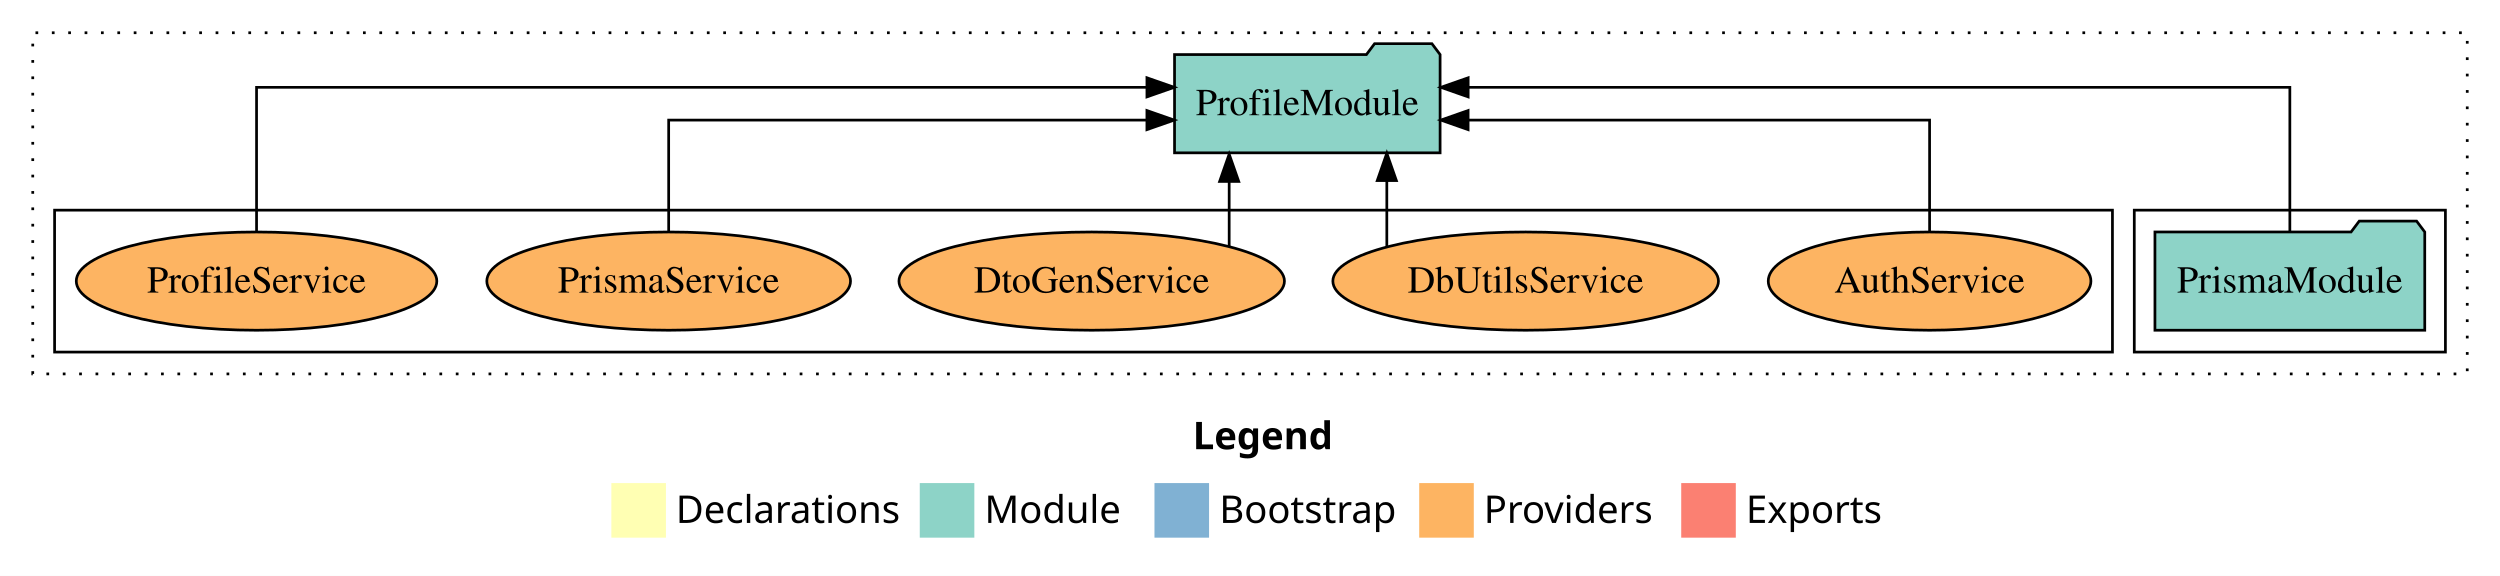
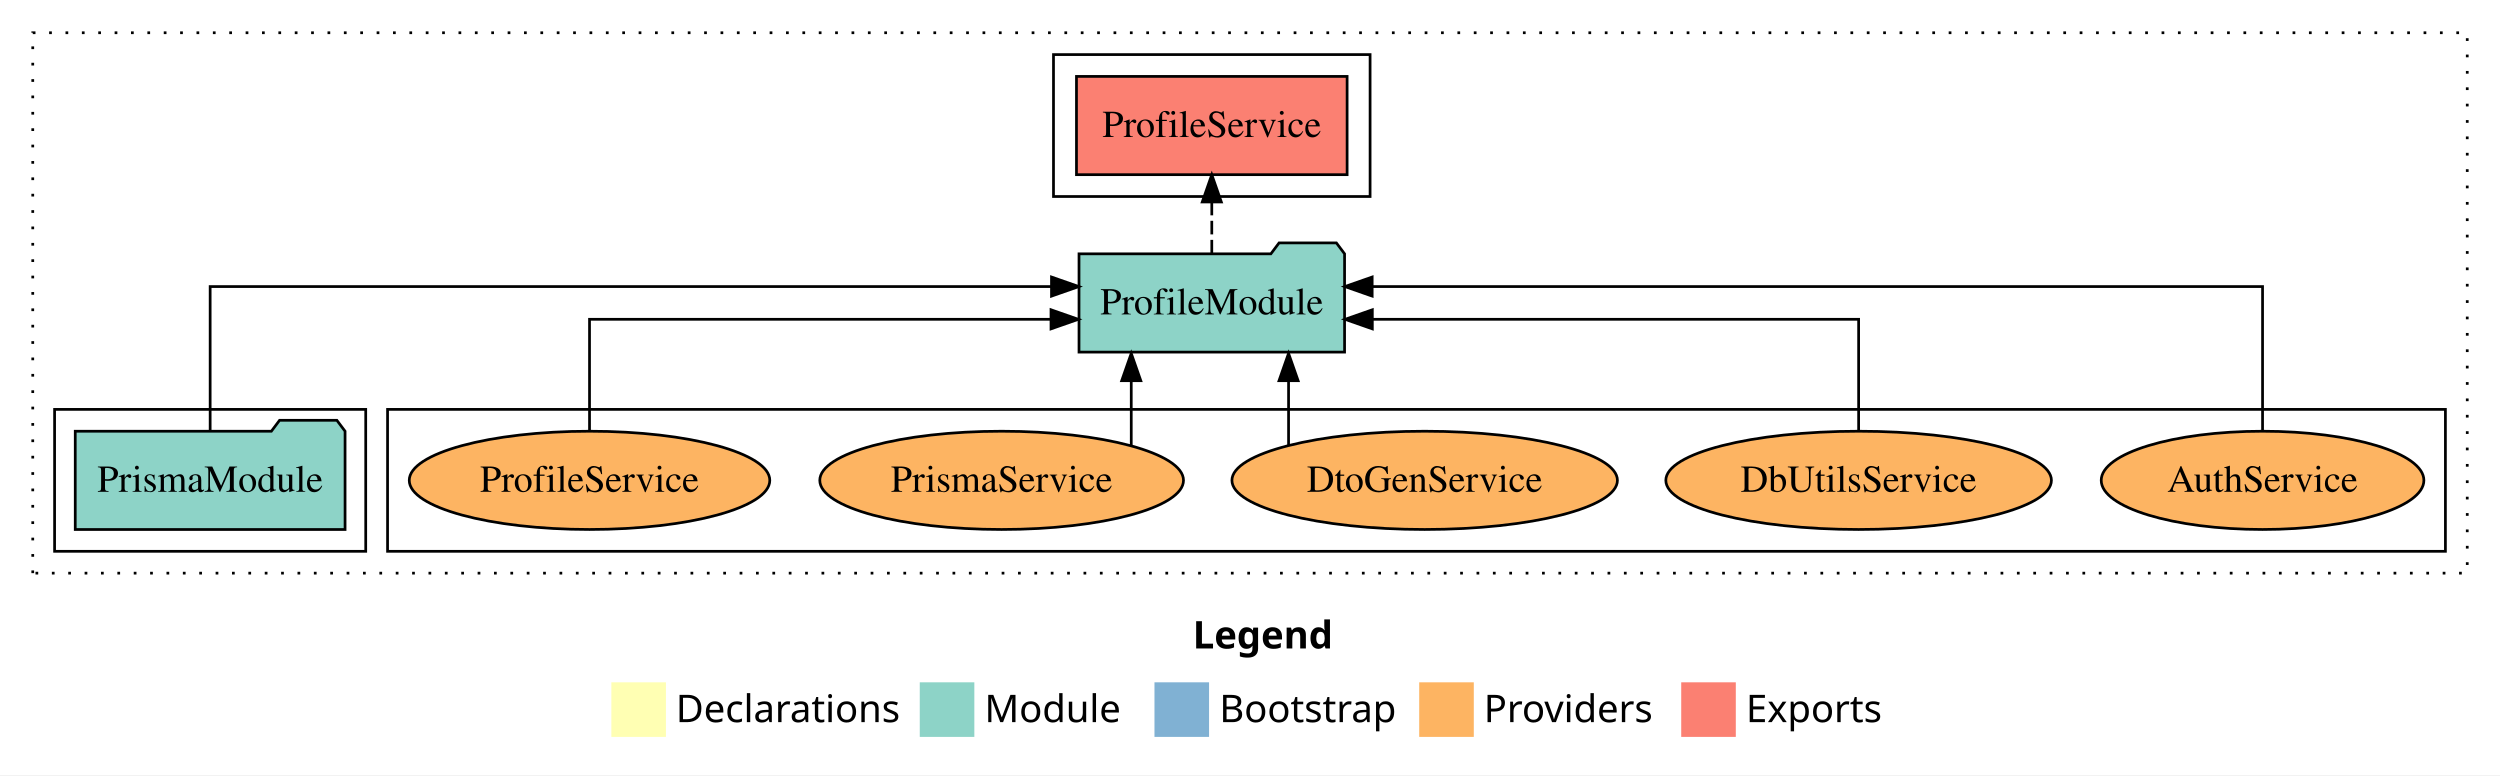
- <svg xmlns="http://www.w3.org/2000/svg" width="916pt" height="211pt" viewBox="0.00 0.00 916.00 211.00">
-   <g id="graph0" class="graph" transform="scale(1 1) rotate(0) translate(4 207)">
-     <polygon fill="white" stroke="transparent" points="-4,4 -4,-207 912,-207 912,4 -4,4" />
+ <svg xmlns="http://www.w3.org/2000/svg" width="916pt" height="284pt" viewBox="0.00 0.00 916.00 284.00">
+   <g id="graph0" class="graph" transform="scale(1 1) rotate(0) translate(4 280)">
+     <polygon fill="white" stroke="transparent" points="-4,4 -4,-280 912,-280 912,4 -4,4" />
    <text text-anchor="start" x="433.01" y="-42.4" font-family="Times-12" font-weight="bold" font-size="14.00">Legend</text>
    <polygon fill="#ffffb3" stroke="transparent" points="220,-10 220,-30 240,-30 240,-10 220,-10" />
    <text text-anchor="start" x="243.63" y="-15.4" font-family="Times-12" font-size="14.00">  Declarations</text>
    <polygon fill="#8dd3c7" stroke="transparent" points="333,-10 333,-30 353,-30 353,-10 333,-10" />
    <text text-anchor="start" x="356.73" y="-15.4" font-family="Times-12" font-size="14.00">  Module</text>
    <polygon fill="#80b1d3" stroke="transparent" points="419,-10 419,-30 439,-30 439,-10 419,-10" />
    <text text-anchor="start" x="442.78" y="-15.4" font-family="Times-12" font-size="14.00">  Bootstrap</text>
    <polygon fill="#fdb462" stroke="transparent" points="516,-10 516,-30 536,-30 536,-10 516,-10" />
    <text text-anchor="start" x="539.67" y="-15.4" font-family="Times-12" font-size="14.00">  Providers</text>
    <polygon fill="#fb8072" stroke="transparent" points="612,-10 612,-30 632,-30 632,-10 612,-10" />
    <text text-anchor="start" x="635.73" y="-15.4" font-family="Times-12" font-size="14.00">  Exports</text>
    <g id="clust1" class="cluster">
-       <polygon fill="none" stroke="black" stroke-dasharray="1,5" points="8,-70 8,-195 900,-195 900,-70 8,-70" />
+       <polygon fill="none" stroke="black" stroke-dasharray="1,5" points="8,-70 8,-268 900,-268 900,-70 8,-70" />
+     </g>
+     <g id="clust6" class="cluster">
+       <polygon fill="none" stroke="black" points="138,-78 138,-130 892,-130 892,-78 138,-78" />
    </g>
    <g id="clust3" class="cluster">
-       <polygon fill="none" stroke="black" points="778,-78 778,-130 892,-130 892,-78 778,-78" />
+       <polygon fill="none" stroke="black" points="16,-78 16,-130 130,-130 130,-78 16,-78" />
    </g>
-     <g id="clust6" class="cluster">
-       <polygon fill="none" stroke="black" points="16,-78 16,-130 770,-130 770,-78 16,-78" />
+     <g id="clust4" class="cluster">
+       <polygon fill="none" stroke="black" points="382,-208 382,-260 498,-260 498,-208 382,-208" />
    </g>
    <g id="node1" class="node">
-       <polygon fill="#8dd3c7" stroke="black" points="884.43,-122 881.43,-126 860.43,-126 857.43,-122 785.57,-122 785.57,-86 884.43,-86 884.43,-122" />
-       <text text-anchor="middle" x="835" y="-99.8" font-family="Times,serif" font-size="14.00">PrismaModule</text>
+       <polygon fill="#8dd3c7" stroke="black" points="122.43,-122 119.43,-126 98.43,-126 95.43,-122 23.57,-122 23.57,-86 122.43,-86 122.43,-122" />
+       <text text-anchor="middle" x="73" y="-99.8" font-family="Times,serif" font-size="14.00">PrismaModule</text>
    </g>
    <g id="node2" class="node">
-       <polygon fill="#8dd3c7" stroke="black" points="523.65,-187 520.65,-191 499.65,-191 496.65,-187 426.35,-187 426.35,-151 523.65,-151 523.65,-187" />
-       <text text-anchor="middle" x="475" y="-164.8" font-family="Times,serif" font-size="14.00">ProfileModule</text>
+       <polygon fill="#8dd3c7" stroke="black" points="488.65,-187 485.65,-191 464.65,-191 461.65,-187 391.35,-187 391.35,-151 488.65,-151 488.65,-187" />
+       <text text-anchor="middle" x="440" y="-164.8" font-family="Times,serif" font-size="14.00">ProfileModule</text>
    </g>
    <g id="edge1" class="edge">
-       <path fill="none" stroke="black" d="M835,-122.28C835,-143.32 835,-175 835,-175 835,-175 533.93,-175 533.93,-175" />
-       <polygon fill="black" stroke="black" points="533.93,-171.5 523.93,-175 533.93,-178.5 533.93,-171.5" />
+       <path fill="none" stroke="black" d="M73,-122.28C73,-143.32 73,-175 73,-175 73,-175 381.27,-175 381.27,-175" />
+       <polygon fill="black" stroke="black" points="381.27,-178.5 391.27,-175 381.27,-171.5 381.27,-178.5" />
    </g>
    <g id="node3" class="node">
-       <ellipse fill="#fdb462" stroke="black" cx="703" cy="-104" rx="59.11" ry="18" />
-       <text text-anchor="middle" x="703" y="-99.8" font-family="Times,serif" font-size="14.00">AuthService</text>
+       <polygon fill="#fb8072" stroke="black" points="489.58,-252 390.42,-252 390.42,-216 489.58,-216 489.58,-252" />
+       <text text-anchor="middle" x="440" y="-229.8" font-family="Times,serif" font-size="14.00">ProfileService </text>
    </g>
    <g id="edge2" class="edge">
-       <path fill="none" stroke="black" d="M703,-122.02C703,-139.37 703,-163 703,-163 703,-163 533.91,-163 533.91,-163" />
-       <polygon fill="black" stroke="black" points="533.91,-159.5 523.91,-163 533.91,-166.5 533.91,-159.5" />
+       <path fill="none" stroke="black" stroke-dasharray="5,2" d="M440,-187.11C440,-187.11 440,-205.99 440,-205.99" />
+       <polygon fill="black" stroke="black" points="436.5,-205.99 440,-215.99 443.5,-205.99 436.5,-205.99" />
    </g>
    <g id="node4" class="node">
-       <ellipse fill="#fdb462" stroke="black" cx="555" cy="-104" rx="70.64" ry="18" />
-       <text text-anchor="middle" x="555" y="-99.8" font-family="Times,serif" font-size="14.00">DbUtilsService</text>
+       <ellipse fill="#fdb462" stroke="black" cx="825" cy="-104" rx="59.11" ry="18" />
+       <text text-anchor="middle" x="825" y="-99.8" font-family="Times,serif" font-size="14.00">AuthService</text>
    </g>
    <g id="edge3" class="edge">
-       <path fill="none" stroke="black" d="M504.13,-116.53C504.13,-116.53 504.13,-140.85 504.13,-140.85" />
-       <polygon fill="black" stroke="black" points="500.63,-140.85 504.13,-150.85 507.63,-140.85 500.63,-140.85" />
+       <path fill="none" stroke="black" d="M825,-122.28C825,-143.32 825,-175 825,-175 825,-175 498.76,-175 498.76,-175" />
+       <polygon fill="black" stroke="black" points="498.76,-171.5 488.76,-175 498.76,-178.5 498.76,-171.5" />
    </g>
    <g id="node5" class="node">
-       <ellipse fill="#fdb462" stroke="black" cx="396" cy="-104" rx="70.62" ry="18" />
-       <text text-anchor="middle" x="396" y="-99.8" font-family="Times,serif" font-size="14.00">DtoGenService</text>
+       <ellipse fill="#fdb462" stroke="black" cx="677" cy="-104" rx="70.64" ry="18" />
+       <text text-anchor="middle" x="677" y="-99.8" font-family="Times,serif" font-size="14.00">DbUtilsService</text>
    </g>
    <g id="edge4" class="edge">
-       <path fill="none" stroke="black" d="M446.37,-116.84C446.37,-116.84 446.37,-140.52 446.37,-140.52" />
-       <polygon fill="black" stroke="black" points="442.87,-140.52 446.37,-150.52 449.87,-140.52 442.87,-140.52" />
+       <path fill="none" stroke="black" d="M677,-122.02C677,-139.37 677,-163 677,-163 677,-163 498.82,-163 498.82,-163" />
+       <polygon fill="black" stroke="black" points="498.82,-159.5 488.82,-163 498.82,-166.5 498.82,-159.5" />
    </g>
    <g id="node6" class="node">
-       <ellipse fill="#fdb462" stroke="black" cx="241" cy="-104" rx="66.63" ry="18" />
-       <text text-anchor="middle" x="241" y="-99.8" font-family="Times,serif" font-size="14.00">PrismaService</text>
+       <ellipse fill="#fdb462" stroke="black" cx="518" cy="-104" rx="70.62" ry="18" />
+       <text text-anchor="middle" x="518" y="-99.8" font-family="Times,serif" font-size="14.00">DtoGenService</text>
    </g>
    <g id="edge5" class="edge">
-       <path fill="none" stroke="black" d="M241,-122.02C241,-139.37 241,-163 241,-163 241,-163 416.23,-163 416.23,-163" />
-       <polygon fill="black" stroke="black" points="416.23,-166.5 426.23,-163 416.23,-159.5 416.23,-166.5" />
+       <path fill="none" stroke="black" d="M468.13,-116.84C468.13,-116.84 468.13,-140.52 468.13,-140.52" />
+       <polygon fill="black" stroke="black" points="464.63,-140.52 468.13,-150.52 471.63,-140.52 464.63,-140.52" />
    </g>
    <g id="node7" class="node">
-       <ellipse fill="#fdb462" stroke="black" cx="90" cy="-104" rx="66.05" ry="18" />
-       <text text-anchor="middle" x="90" y="-99.8" font-family="Times,serif" font-size="14.00">ProfileService</text>
+       <ellipse fill="#fdb462" stroke="black" cx="363" cy="-104" rx="66.63" ry="18" />
+       <text text-anchor="middle" x="363" y="-99.8" font-family="Times,serif" font-size="14.00">PrismaService</text>
    </g>
    <g id="edge6" class="edge">
-       <path fill="none" stroke="black" d="M90,-122.28C90,-143.32 90,-175 90,-175 90,-175 416.24,-175 416.24,-175" />
-       <polygon fill="black" stroke="black" points="416.24,-178.5 426.24,-175 416.24,-171.5 416.24,-178.5" />
+       <path fill="none" stroke="black" d="M410.49,-116.84C410.49,-116.84 410.49,-140.52 410.49,-140.52" />
+       <polygon fill="black" stroke="black" points="406.99,-140.52 410.49,-150.52 413.99,-140.52 406.99,-140.52" />
+     </g>
+     <g id="node8" class="node">
+       <ellipse fill="#fdb462" stroke="black" cx="212" cy="-104" rx="66.05" ry="18" />
+       <text text-anchor="middle" x="212" y="-99.8" font-family="Times,serif" font-size="14.00">ProfileService</text>
+     </g>
+     <g id="edge7" class="edge">
+       <path fill="none" stroke="black" d="M212,-122.02C212,-139.37 212,-163 212,-163 212,-163 381.09,-163 381.09,-163" />
+       <polygon fill="black" stroke="black" points="381.09,-166.5 391.09,-163 381.09,-159.5 381.09,-166.5" />
    </g>
  </g>
</svg>
